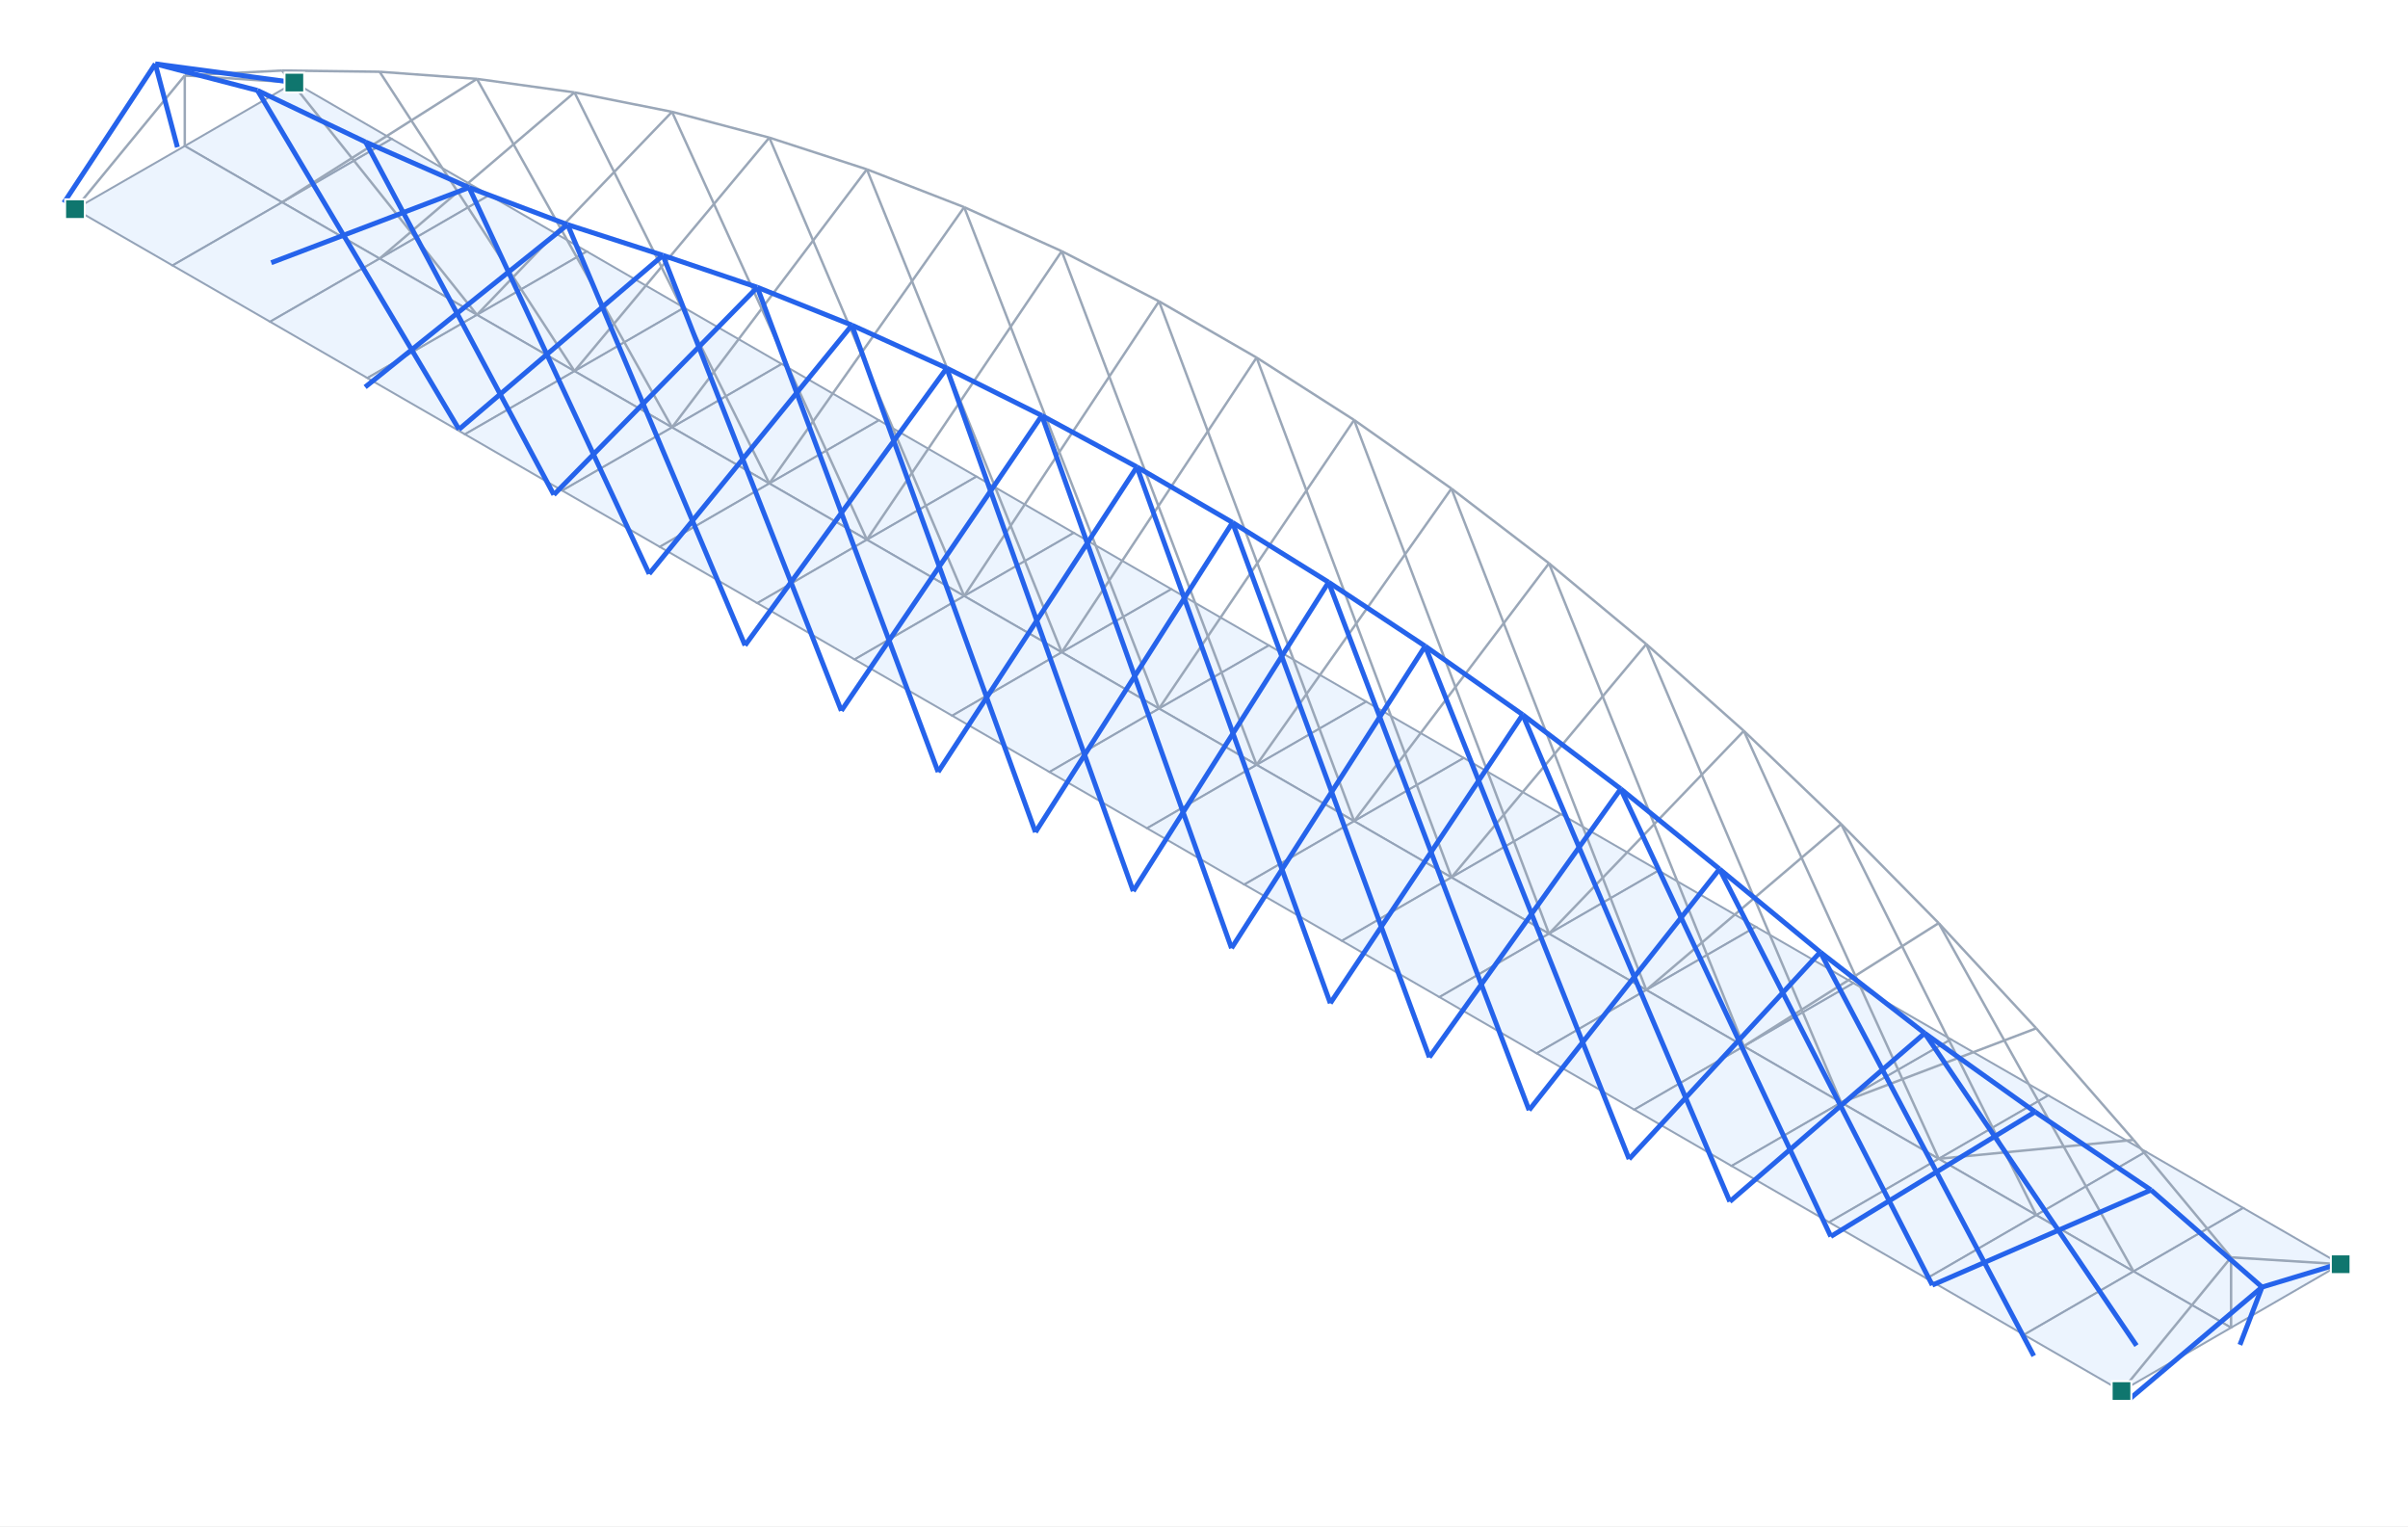
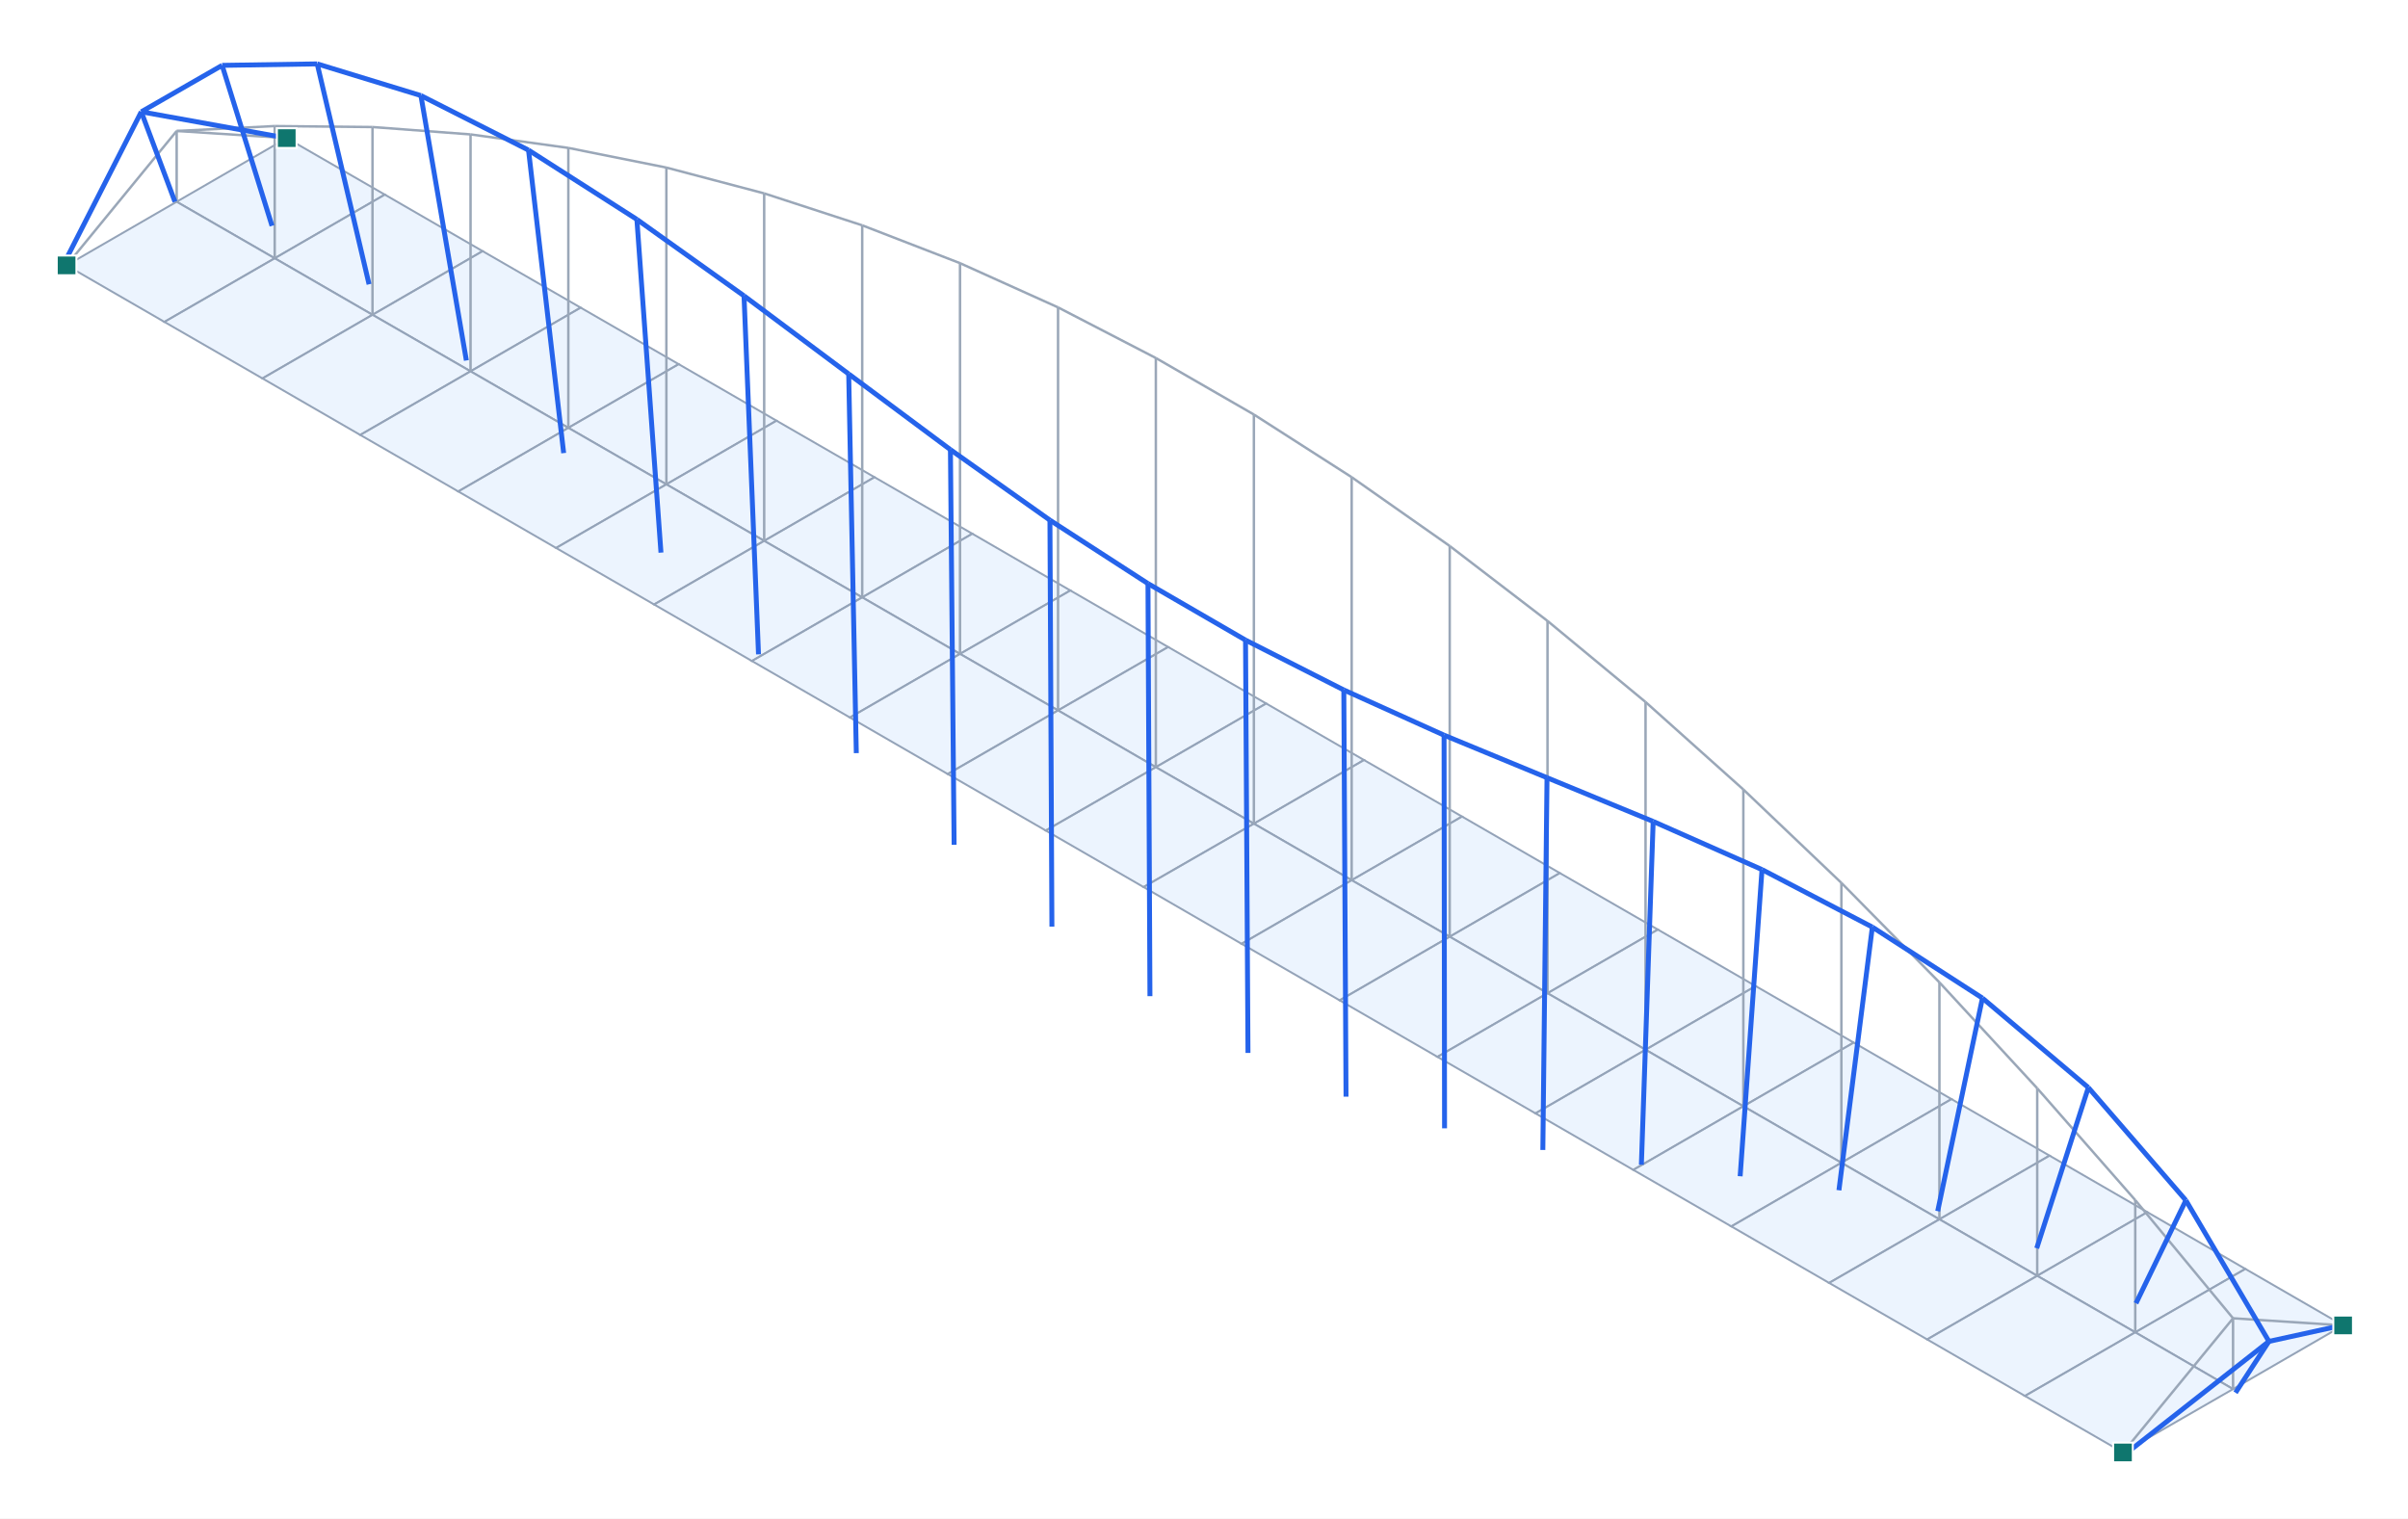
- <svg xmlns="http://www.w3.org/2000/svg" viewBox="0 0 980 621" width="980" height="621">
-   <rect width="980" height="621" fill="#ffffff" />
-   <polygon points="119.8,33.6 159.4,56.5 114.8,82.3 75.2,59.4" fill="#dbeafe" fill-opacity="0.5" stroke="#94a3b8" stroke-width="0.8" />
-   <polygon points="75.2,59.4 114.8,82.3 70.2,108.0 30.5,85.1" fill="#dbeafe" fill-opacity="0.5" stroke="#94a3b8" stroke-width="0.8" />
-   <polygon points="159.4,56.5 199.1,79.4 154.5,105.2 114.8,82.3" fill="#dbeafe" fill-opacity="0.5" stroke="#94a3b8" stroke-width="0.8" />
-   <polygon points="114.8,82.3 154.5,105.2 109.9,130.9 70.2,108.0" fill="#dbeafe" fill-opacity="0.5" stroke="#94a3b8" stroke-width="0.8" />
-   <polygon points="199.1,79.4 238.8,102.3 194.1,128.1 154.5,105.2" fill="#dbeafe" fill-opacity="0.5" stroke="#94a3b8" stroke-width="0.8" />
-   <polygon points="154.5,105.2 194.1,128.1 149.5,153.8 109.9,130.9" fill="#dbeafe" fill-opacity="0.5" stroke="#94a3b8" stroke-width="0.8" />
-   <polygon points="238.8,102.3 278.4,125.2 233.8,151.0 194.1,128.1" fill="#dbeafe" fill-opacity="0.5" stroke="#94a3b8" stroke-width="0.8" />
-   <polygon points="194.1,128.1 233.8,151.0 189.2,176.7 149.5,153.8" fill="#dbeafe" fill-opacity="0.5" stroke="#94a3b8" stroke-width="0.8" />
-   <polygon points="278.4,125.2 318.1,148.1 273.5,173.9 233.8,151.0" fill="#dbeafe" fill-opacity="0.5" stroke="#94a3b8" stroke-width="0.8" />
-   <polygon points="233.8,151.0 273.5,173.9 228.8,199.6 189.2,176.7" fill="#dbeafe" fill-opacity="0.5" stroke="#94a3b8" stroke-width="0.8" />
-   <polygon points="318.1,148.1 357.7,171.0 313.1,196.7 273.5,173.9" fill="#dbeafe" fill-opacity="0.5" stroke="#94a3b8" stroke-width="0.8" />
-   <polygon points="273.5,173.9 313.1,196.7 268.5,222.5 228.8,199.6" fill="#dbeafe" fill-opacity="0.5" stroke="#94a3b8" stroke-width="0.8" />
-   <polygon points="357.7,171.0 397.4,193.9 352.8,219.6 313.1,196.7" fill="#dbeafe" fill-opacity="0.5" stroke="#94a3b8" stroke-width="0.8" />
-   <polygon points="313.1,196.7 352.8,219.6 308.2,245.4 268.5,222.5" fill="#dbeafe" fill-opacity="0.5" stroke="#94a3b8" stroke-width="0.8" />
-   <polygon points="397.4,193.9 437.0,216.8 392.4,242.5 352.8,219.6" fill="#dbeafe" fill-opacity="0.5" stroke="#94a3b8" stroke-width="0.8" />
-   <polygon points="352.8,219.6 392.4,242.5 347.8,268.3 308.2,245.4" fill="#dbeafe" fill-opacity="0.5" stroke="#94a3b8" stroke-width="0.8" />
-   <polygon points="437.0,216.8 476.7,239.7 432.1,265.4 392.4,242.5" fill="#dbeafe" fill-opacity="0.5" stroke="#94a3b8" stroke-width="0.8" />
-   <polygon points="392.4,242.5 432.1,265.4 387.5,291.2 347.8,268.3" fill="#dbeafe" fill-opacity="0.5" stroke="#94a3b8" stroke-width="0.8" />
-   <polygon points="476.7,239.7 516.4,262.6 471.7,288.3 432.1,265.4" fill="#dbeafe" fill-opacity="0.5" stroke="#94a3b8" stroke-width="0.8" />
-   <polygon points="432.1,265.4 471.7,288.3 427.1,314.1 387.5,291.2" fill="#dbeafe" fill-opacity="0.5" stroke="#94a3b8" stroke-width="0.8" />
-   <polygon points="516.4,262.6 556.0,285.5 511.4,311.2 471.7,288.3" fill="#dbeafe" fill-opacity="0.5" stroke="#94a3b8" stroke-width="0.8" />
-   <polygon points="471.7,288.3 511.4,311.2 466.8,337.0 427.1,314.1" fill="#dbeafe" fill-opacity="0.5" stroke="#94a3b8" stroke-width="0.8" />
-   <polygon points="556.0,285.5 595.7,308.4 551.1,334.1 511.4,311.2" fill="#dbeafe" fill-opacity="0.5" stroke="#94a3b8" stroke-width="0.8" />
-   <polygon points="511.4,311.2 551.1,334.1 506.4,359.9 466.8,337.0" fill="#dbeafe" fill-opacity="0.5" stroke="#94a3b8" stroke-width="0.8" />
-   <polygon points="595.7,308.4 635.3,331.3 590.7,357.0 551.1,334.1" fill="#dbeafe" fill-opacity="0.5" stroke="#94a3b8" stroke-width="0.8" />
-   <polygon points="551.1,334.1 590.7,357.0 546.1,382.8 506.4,359.9" fill="#dbeafe" fill-opacity="0.5" stroke="#94a3b8" stroke-width="0.8" />
-   <polygon points="635.3,331.3 675.0,354.2 630.4,379.9 590.7,357.0" fill="#dbeafe" fill-opacity="0.5" stroke="#94a3b8" stroke-width="0.8" />
-   <polygon points="590.7,357.0 630.4,379.9 585.8,405.7 546.1,382.8" fill="#dbeafe" fill-opacity="0.5" stroke="#94a3b8" stroke-width="0.8" />
-   <polygon points="675.0,354.2 714.6,377.1 670.0,402.8 630.4,379.9" fill="#dbeafe" fill-opacity="0.5" stroke="#94a3b8" stroke-width="0.8" />
-   <polygon points="630.4,379.9 670.0,402.8 625.4,428.6 585.8,405.7" fill="#dbeafe" fill-opacity="0.5" stroke="#94a3b8" stroke-width="0.8" />
-   <polygon points="714.6,377.1 754.3,400.0 709.7,425.7 670.0,402.8" fill="#dbeafe" fill-opacity="0.5" stroke="#94a3b8" stroke-width="0.8" />
-   <polygon points="670.0,402.8 709.7,425.7 665.1,451.5 625.4,428.6" fill="#dbeafe" fill-opacity="0.5" stroke="#94a3b8" stroke-width="0.8" />
-   <polygon points="754.3,400.0 794.0,422.9 749.3,448.6 709.7,425.7" fill="#dbeafe" fill-opacity="0.5" stroke="#94a3b8" stroke-width="0.8" />
-   <polygon points="709.7,425.7 749.3,448.6 704.7,474.4 665.1,451.5" fill="#dbeafe" fill-opacity="0.5" stroke="#94a3b8" stroke-width="0.8" />
-   <polygon points="794.0,422.9 833.6,445.7 789.0,471.5 749.3,448.6" fill="#dbeafe" fill-opacity="0.5" stroke="#94a3b8" stroke-width="0.8" />
-   <polygon points="749.3,448.6 789.0,471.5 744.4,497.3 704.7,474.4" fill="#dbeafe" fill-opacity="0.5" stroke="#94a3b8" stroke-width="0.8" />
-   <polygon points="833.6,445.7 873.3,468.6 828.7,494.4 789.0,471.5" fill="#dbeafe" fill-opacity="0.5" stroke="#94a3b8" stroke-width="0.8" />
-   <polygon points="789.0,471.5 828.7,494.4 784.1,520.2 744.4,497.3" fill="#dbeafe" fill-opacity="0.5" stroke="#94a3b8" stroke-width="0.8" />
-   <polygon points="873.3,468.6 912.9,491.5 868.3,517.3 828.7,494.4" fill="#dbeafe" fill-opacity="0.5" stroke="#94a3b8" stroke-width="0.8" />
-   <polygon points="828.7,494.4 868.3,517.3 823.7,543.1 784.1,520.2" fill="#dbeafe" fill-opacity="0.5" stroke="#94a3b8" stroke-width="0.8" />
-   <polygon points="912.9,491.5 952.6,514.4 908.0,540.2 868.3,517.3" fill="#dbeafe" fill-opacity="0.5" stroke="#94a3b8" stroke-width="0.8" />
-   <polygon points="868.3,517.3 908.0,540.2 863.4,566.0 823.7,543.1" fill="#dbeafe" fill-opacity="0.5" stroke="#94a3b8" stroke-width="0.8" />
-   <polyline points="75.2,30.7 114.8,28.7" fill="none" stroke="#9aa7b8" stroke-width="1" />
-   <polyline points="114.8,28.7 154.5,29.2" fill="none" stroke="#9aa7b8" stroke-width="1" />
-   <polyline points="154.5,29.2 194.1,32.1" fill="none" stroke="#9aa7b8" stroke-width="1" />
-   <polyline points="194.1,32.1 233.8,37.6" fill="none" stroke="#9aa7b8" stroke-width="1" />
-   <polyline points="233.8,37.6 273.5,45.5" fill="none" stroke="#9aa7b8" stroke-width="1" />
-   <polyline points="273.5,45.5 313.1,56.0" fill="none" stroke="#9aa7b8" stroke-width="1" />
-   <polyline points="313.1,56.0 352.8,68.9" fill="none" stroke="#9aa7b8" stroke-width="1" />
-   <polyline points="352.8,68.9 392.4,84.3" fill="none" stroke="#9aa7b8" stroke-width="1" />
-   <polyline points="392.4,84.3 432.1,102.2" fill="none" stroke="#9aa7b8" stroke-width="1" />
-   <polyline points="432.1,102.2 471.7,122.6" fill="none" stroke="#9aa7b8" stroke-width="1" />
-   <polyline points="471.7,122.6 511.4,145.5" fill="none" stroke="#9aa7b8" stroke-width="1" />
-   <polyline points="511.4,145.5 551.1,170.9" fill="none" stroke="#9aa7b8" stroke-width="1" />
-   <polyline points="551.1,170.9 590.7,198.8" fill="none" stroke="#9aa7b8" stroke-width="1" />
-   <polyline points="590.7,198.8 630.4,229.2" fill="none" stroke="#9aa7b8" stroke-width="1" />
-   <polyline points="630.4,229.2 670.0,262.1" fill="none" stroke="#9aa7b8" stroke-width="1" />
-   <polyline points="670.0,262.1 709.7,297.4" fill="none" stroke="#9aa7b8" stroke-width="1" />
-   <polyline points="709.7,297.4 749.3,335.3" fill="none" stroke="#9aa7b8" stroke-width="1" />
-   <polyline points="749.3,335.3 789.0,375.6" fill="none" stroke="#9aa7b8" stroke-width="1" />
-   <polyline points="789.0,375.6 828.7,418.4" fill="none" stroke="#9aa7b8" stroke-width="1" />
-   <polyline points="828.7,418.4 868.3,463.8" fill="none" stroke="#9aa7b8" stroke-width="1" />
-   <polyline points="868.3,463.8 908.0,511.6" fill="none" stroke="#9aa7b8" stroke-width="1" />
-   <polyline points="75.2,30.7 119.8,33.6" fill="none" stroke="#9aa7b8" stroke-width="1" />
-   <polyline points="75.2,30.7 30.5,85.1" fill="none" stroke="#9aa7b8" stroke-width="1" />
-   <polyline points="75.2,30.7 75.2,59.4" fill="none" stroke="#9aa7b8" stroke-width="1" />
-   <polyline points="908.0,511.6 952.6,514.4" fill="none" stroke="#9aa7b8" stroke-width="1" />
-   <polyline points="908.0,511.6 863.4,566.0" fill="none" stroke="#9aa7b8" stroke-width="1" />
-   <polyline points="908.0,511.6 908.0,540.2" fill="none" stroke="#9aa7b8" stroke-width="1" />
-   <polyline points="114.8,28.7 194.1,128.1" fill="none" stroke="#9aa7b8" stroke-width="1" />
-   <polyline points="154.5,29.2 233.8,151.0" fill="none" stroke="#9aa7b8" stroke-width="1" />
-   <polyline points="194.1,32.1 114.8,82.3" fill="none" stroke="#9aa7b8" stroke-width="1" />
-   <polyline points="194.1,32.1 273.5,173.9" fill="none" stroke="#9aa7b8" stroke-width="1" />
-   <polyline points="233.8,37.6 154.5,105.2" fill="none" stroke="#9aa7b8" stroke-width="1" />
-   <polyline points="233.8,37.6 313.1,196.7" fill="none" stroke="#9aa7b8" stroke-width="1" />
-   <polyline points="273.5,45.5 194.1,128.1" fill="none" stroke="#9aa7b8" stroke-width="1" />
-   <polyline points="273.5,45.5 352.8,219.6" fill="none" stroke="#9aa7b8" stroke-width="1" />
-   <polyline points="313.1,56.0 233.8,151.0" fill="none" stroke="#9aa7b8" stroke-width="1" />
-   <polyline points="313.1,56.0 392.4,242.5" fill="none" stroke="#9aa7b8" stroke-width="1" />
-   <polyline points="352.8,68.9 273.5,173.9" fill="none" stroke="#9aa7b8" stroke-width="1" />
-   <polyline points="352.8,68.9 432.1,265.4" fill="none" stroke="#9aa7b8" stroke-width="1" />
-   <polyline points="392.4,84.3 313.1,196.7" fill="none" stroke="#9aa7b8" stroke-width="1" />
-   <polyline points="392.4,84.3 471.7,288.3" fill="none" stroke="#9aa7b8" stroke-width="1" />
-   <polyline points="432.1,102.2 352.8,219.6" fill="none" stroke="#9aa7b8" stroke-width="1" />
-   <polyline points="432.1,102.2 511.4,311.2" fill="none" stroke="#9aa7b8" stroke-width="1" />
-   <polyline points="471.7,122.6 392.4,242.5" fill="none" stroke="#9aa7b8" stroke-width="1" />
-   <polyline points="471.7,122.6 551.1,334.1" fill="none" stroke="#9aa7b8" stroke-width="1" />
-   <polyline points="511.4,145.5 432.1,265.4" fill="none" stroke="#9aa7b8" stroke-width="1" />
-   <polyline points="511.4,145.5 590.7,357.0" fill="none" stroke="#9aa7b8" stroke-width="1" />
-   <polyline points="551.1,170.9 471.7,288.3" fill="none" stroke="#9aa7b8" stroke-width="1" />
-   <polyline points="551.1,170.9 630.4,379.9" fill="none" stroke="#9aa7b8" stroke-width="1" />
-   <polyline points="590.7,198.8 511.4,311.2" fill="none" stroke="#9aa7b8" stroke-width="1" />
-   <polyline points="590.7,198.8 670.0,402.8" fill="none" stroke="#9aa7b8" stroke-width="1" />
-   <polyline points="630.4,229.2 551.1,334.1" fill="none" stroke="#9aa7b8" stroke-width="1" />
-   <polyline points="630.4,229.2 709.7,425.7" fill="none" stroke="#9aa7b8" stroke-width="1" />
-   <polyline points="670.0,262.1 590.7,357.0" fill="none" stroke="#9aa7b8" stroke-width="1" />
-   <polyline points="670.0,262.1 749.3,448.6" fill="none" stroke="#9aa7b8" stroke-width="1" />
-   <polyline points="709.7,297.4 630.4,379.9" fill="none" stroke="#9aa7b8" stroke-width="1" />
-   <polyline points="709.7,297.4 789.0,471.5" fill="none" stroke="#9aa7b8" stroke-width="1" />
-   <polyline points="749.3,335.3 670.0,402.8" fill="none" stroke="#9aa7b8" stroke-width="1" />
-   <polyline points="749.3,335.3 828.7,494.4" fill="none" stroke="#9aa7b8" stroke-width="1" />
-   <polyline points="789.0,375.6 709.7,425.7" fill="none" stroke="#9aa7b8" stroke-width="1" />
-   <polyline points="789.0,375.6 868.3,517.3" fill="none" stroke="#9aa7b8" stroke-width="1" />
-   <polyline points="828.7,418.4 749.3,448.6" fill="none" stroke="#9aa7b8" stroke-width="1" />
-   <polyline points="868.3,463.8 789.0,471.5" fill="none" stroke="#9aa7b8" stroke-width="1" />
-   <polyline points="63.2,26.0 104.8,36.8" fill="none" stroke="#2563eb" stroke-width="2" />
-   <polyline points="104.8,36.8 148.8,57.8" fill="none" stroke="#2563eb" stroke-width="2" />
-   <polyline points="148.8,57.8 190.9,76.3" fill="none" stroke="#2563eb" stroke-width="2" />
-   <polyline points="190.9,76.3 231.0,91.4" fill="none" stroke="#2563eb" stroke-width="2" />
-   <polyline points="231.0,91.4 269.8,103.9" fill="none" stroke="#2563eb" stroke-width="2" />
-   <polyline points="269.8,103.9 308.2,116.9" fill="none" stroke="#2563eb" stroke-width="2" />
-   <polyline points="308.2,116.9 346.7,132.3" fill="none" stroke="#2563eb" stroke-width="2" />
-   <polyline points="346.7,132.3 385.3,149.8" fill="none" stroke="#2563eb" stroke-width="2" />
-   <polyline points="385.3,149.8 424.0,169.1" fill="none" stroke="#2563eb" stroke-width="2" />
-   <polyline points="424.0,169.1 462.7,190.0" fill="none" stroke="#2563eb" stroke-width="2" />
-   <polyline points="462.7,190.0 501.6,212.6" fill="none" stroke="#2563eb" stroke-width="2" />
-   <polyline points="501.6,212.6 540.7,236.9" fill="none" stroke="#2563eb" stroke-width="2" />
-   <polyline points="540.7,236.9 580.0,262.9" fill="none" stroke="#2563eb" stroke-width="2" />
-   <polyline points="580.0,262.9 619.7,290.8" fill="none" stroke="#2563eb" stroke-width="2" />
-   <polyline points="619.7,290.8 659.6,321.0" fill="none" stroke="#2563eb" stroke-width="2" />
-   <polyline points="659.6,321.0 699.8,353.6" fill="none" stroke="#2563eb" stroke-width="2" />
-   <polyline points="699.8,353.6 740.8,387.4" fill="none" stroke="#2563eb" stroke-width="2" />
-   <polyline points="740.8,387.4 783.3,420.4" fill="none" stroke="#2563eb" stroke-width="2" />
-   <polyline points="783.3,420.4 828.2,452.4" fill="none" stroke="#2563eb" stroke-width="2" />
-   <polyline points="828.2,452.4 875.4,484.2" fill="none" stroke="#2563eb" stroke-width="2" />
-   <polyline points="875.4,484.2 920.6,523.7" fill="none" stroke="#2563eb" stroke-width="2" />
-   <polyline points="63.2,26.0 119.8,33.6" fill="none" stroke="#2563eb" stroke-width="2" />
-   <polyline points="63.2,26.0 26.0,82.5" fill="none" stroke="#2563eb" stroke-width="2" />
-   <polyline points="63.2,26.0 72.2,59.9" fill="none" stroke="#2563eb" stroke-width="2" />
-   <polyline points="920.6,523.7 954.0,513.6" fill="none" stroke="#2563eb" stroke-width="2" />
-   <polyline points="920.6,523.7 866.5,569.4" fill="none" stroke="#2563eb" stroke-width="2" />
-   <polyline points="920.6,523.7 911.6,547.2" fill="none" stroke="#2563eb" stroke-width="2" />
-   <polyline points="104.8,36.8 186.8,174.7" fill="none" stroke="#2563eb" stroke-width="2" />
-   <polyline points="148.8,57.8 225.4,201.3" fill="none" stroke="#2563eb" stroke-width="2" />
-   <polyline points="190.9,76.3 110.4,106.9" fill="none" stroke="#2563eb" stroke-width="2" />
-   <polyline points="190.9,76.3 264.2,233.5" fill="none" stroke="#2563eb" stroke-width="2" />
-   <polyline points="231.0,91.4 148.6,157.5" fill="none" stroke="#2563eb" stroke-width="2" />
-   <polyline points="231.0,91.4 303.2,262.6" fill="none" stroke="#2563eb" stroke-width="2" />
-   <polyline points="269.8,103.9 186.8,174.7" fill="none" stroke="#2563eb" stroke-width="2" />
-   <polyline points="269.8,103.9 342.4,289.2" fill="none" stroke="#2563eb" stroke-width="2" />
-   <polyline points="308.2,116.9 225.4,201.3" fill="none" stroke="#2563eb" stroke-width="2" />
-   <polyline points="308.2,116.9 381.8,314.1" fill="none" stroke="#2563eb" stroke-width="2" />
-   <polyline points="346.7,132.3 264.2,233.5" fill="none" stroke="#2563eb" stroke-width="2" />
-   <polyline points="346.7,132.3 421.4,338.6" fill="none" stroke="#2563eb" stroke-width="2" />
-   <polyline points="385.3,149.8 303.2,262.6" fill="none" stroke="#2563eb" stroke-width="2" />
-   <polyline points="385.3,149.8 461.2,362.6" fill="none" stroke="#2563eb" stroke-width="2" />
-   <polyline points="424.0,169.1 342.4,289.2" fill="none" stroke="#2563eb" stroke-width="2" />
-   <polyline points="424.0,169.1 501.2,385.8" fill="none" stroke="#2563eb" stroke-width="2" />
-   <polyline points="462.7,190.0 381.8,314.1" fill="none" stroke="#2563eb" stroke-width="2" />
-   <polyline points="462.7,190.0 541.4,408.2" fill="none" stroke="#2563eb" stroke-width="2" />
-   <polyline points="501.6,212.6 421.4,338.6" fill="none" stroke="#2563eb" stroke-width="2" />
-   <polyline points="501.6,212.6 581.7,430.2" fill="none" stroke="#2563eb" stroke-width="2" />
-   <polyline points="540.7,236.9 461.2,362.6" fill="none" stroke="#2563eb" stroke-width="2" />
-   <polyline points="540.7,236.9 622.3,451.7" fill="none" stroke="#2563eb" stroke-width="2" />
-   <polyline points="580.0,262.9 501.2,385.8" fill="none" stroke="#2563eb" stroke-width="2" />
-   <polyline points="580.0,262.9 663.0,471.6" fill="none" stroke="#2563eb" stroke-width="2" />
-   <polyline points="619.7,290.8 541.4,408.2" fill="none" stroke="#2563eb" stroke-width="2" />
-   <polyline points="619.7,290.8 704.0,488.9" fill="none" stroke="#2563eb" stroke-width="2" />
-   <polyline points="659.6,321.0 581.7,430.2" fill="none" stroke="#2563eb" stroke-width="2" />
-   <polyline points="659.6,321.0 745.1,503.1" fill="none" stroke="#2563eb" stroke-width="2" />
-   <polyline points="699.8,353.6 622.3,451.7" fill="none" stroke="#2563eb" stroke-width="2" />
-   <polyline points="699.8,353.6 786.4,522.9" fill="none" stroke="#2563eb" stroke-width="2" />
-   <polyline points="740.8,387.4 663.0,471.6" fill="none" stroke="#2563eb" stroke-width="2" />
-   <polyline points="740.8,387.4 827.7,551.7" fill="none" stroke="#2563eb" stroke-width="2" />
-   <polyline points="783.3,420.4 704.0,488.9" fill="none" stroke="#2563eb" stroke-width="2" />
-   <polyline points="783.3,420.4 869.5,547.5" fill="none" stroke="#2563eb" stroke-width="2" />
-   <polyline points="828.2,452.4 745.1,503.1" fill="none" stroke="#2563eb" stroke-width="2" />
-   <polyline points="875.4,484.2 786.4,522.9" fill="none" stroke="#2563eb" stroke-width="2" />
-   <rect x="115.8" y="29.6" width="8" height="8" fill="#0f766e" stroke="#fff" stroke-width="0.8" />
-   <rect x="26.5" y="81.1" width="8" height="8" fill="#0f766e" stroke="#fff" stroke-width="0.8" />
-   <rect x="948.6" y="510.4" width="8" height="8" fill="#0f766e" stroke="#fff" stroke-width="0.8" />
-   <rect x="859.4" y="562.0" width="8" height="8" fill="#0f766e" stroke="#fff" stroke-width="0.8" />
+ <svg xmlns="http://www.w3.org/2000/svg" viewBox="0 0 980 618" width="980" height="618">
+   <rect width="980" height="618" fill="#ffffff" />
+   <polygon points="116.7,56.2 156.6,79.2 111.8,105.1 71.9,82.1" fill="#dbeafe" fill-opacity="0.5" stroke="#94a3b8" stroke-width="0.8" />
+   <polygon points="71.9,82.1 111.8,105.1 66.9,131.0 27.1,108.0" fill="#dbeafe" fill-opacity="0.5" stroke="#94a3b8" stroke-width="0.8" />
+   <polygon points="156.6,79.2 196.4,102.2 151.6,128.1 111.8,105.1" fill="#dbeafe" fill-opacity="0.5" stroke="#94a3b8" stroke-width="0.8" />
+   <polygon points="111.8,105.1 151.6,128.1 106.8,154.0 66.9,131.0" fill="#dbeafe" fill-opacity="0.5" stroke="#94a3b8" stroke-width="0.8" />
+   <polygon points="196.4,102.2 236.3,125.2 191.5,151.1 151.6,128.1" fill="#dbeafe" fill-opacity="0.5" stroke="#94a3b8" stroke-width="0.8" />
+   <polygon points="151.6,128.1 191.5,151.1 146.6,177.0 106.8,154.0" fill="#dbeafe" fill-opacity="0.5" stroke="#94a3b8" stroke-width="0.8" />
+   <polygon points="236.3,125.2 276.2,148.2 231.3,174.1 191.5,151.1" fill="#dbeafe" fill-opacity="0.5" stroke="#94a3b8" stroke-width="0.8" />
+   <polygon points="191.5,151.1 231.3,174.1 186.5,200.0 146.6,177.0" fill="#dbeafe" fill-opacity="0.5" stroke="#94a3b8" stroke-width="0.8" />
+   <polygon points="276.2,148.2 316.0,171.2 271.2,197.1 231.3,174.1" fill="#dbeafe" fill-opacity="0.5" stroke="#94a3b8" stroke-width="0.8" />
+   <polygon points="231.3,174.1 271.2,197.1 226.3,223.0 186.5,200.0" fill="#dbeafe" fill-opacity="0.5" stroke="#94a3b8" stroke-width="0.8" />
+   <polygon points="316.0,171.2 355.9,194.2 311.0,220.1 271.2,197.1" fill="#dbeafe" fill-opacity="0.5" stroke="#94a3b8" stroke-width="0.8" />
+   <polygon points="271.2,197.1 311.0,220.1 266.2,246.0 226.3,223.0" fill="#dbeafe" fill-opacity="0.5" stroke="#94a3b8" stroke-width="0.8" />
+   <polygon points="355.9,194.2 395.7,217.2 350.9,243.1 311.0,220.1" fill="#dbeafe" fill-opacity="0.5" stroke="#94a3b8" stroke-width="0.8" />
+   <polygon points="311.0,220.1 350.9,243.1 306.0,269.0 266.2,246.0" fill="#dbeafe" fill-opacity="0.5" stroke="#94a3b8" stroke-width="0.8" />
+   <polygon points="395.7,217.2 435.6,240.3 390.7,266.1 350.9,243.1" fill="#dbeafe" fill-opacity="0.5" stroke="#94a3b8" stroke-width="0.8" />
+   <polygon points="350.9,243.1 390.7,266.1 345.9,292.0 306.0,269.0" fill="#dbeafe" fill-opacity="0.5" stroke="#94a3b8" stroke-width="0.8" />
+   <polygon points="435.6,240.3 475.4,263.3 430.6,289.1 390.7,266.1" fill="#dbeafe" fill-opacity="0.5" stroke="#94a3b8" stroke-width="0.8" />
+   <polygon points="390.7,266.1 430.6,289.1 385.7,315.0 345.9,292.0" fill="#dbeafe" fill-opacity="0.5" stroke="#94a3b8" stroke-width="0.8" />
+   <polygon points="475.4,263.3 515.3,286.3 470.4,312.2 430.6,289.1" fill="#dbeafe" fill-opacity="0.5" stroke="#94a3b8" stroke-width="0.8" />
+   <polygon points="430.6,289.1 470.4,312.2 425.6,338.0 385.7,315.0" fill="#dbeafe" fill-opacity="0.5" stroke="#94a3b8" stroke-width="0.8" />
+   <polygon points="515.3,286.3 555.1,309.3 510.3,335.2 470.4,312.2" fill="#dbeafe" fill-opacity="0.5" stroke="#94a3b8" stroke-width="0.8" />
+   <polygon points="470.4,312.2 510.3,335.2 465.4,361.0 425.6,338.0" fill="#dbeafe" fill-opacity="0.5" stroke="#94a3b8" stroke-width="0.8" />
+   <polygon points="555.1,309.3 595.0,332.3 550.1,358.2 510.3,335.2" fill="#dbeafe" fill-opacity="0.5" stroke="#94a3b8" stroke-width="0.8" />
+   <polygon points="510.3,335.2 550.1,358.2 505.3,384.1 465.4,361.0" fill="#dbeafe" fill-opacity="0.5" stroke="#94a3b8" stroke-width="0.8" />
+   <polygon points="595.0,332.3 634.8,355.3 590.0,381.2 550.1,358.2" fill="#dbeafe" fill-opacity="0.5" stroke="#94a3b8" stroke-width="0.8" />
+   <polygon points="550.1,358.2 590.0,381.2 545.2,407.1 505.3,384.1" fill="#dbeafe" fill-opacity="0.5" stroke="#94a3b8" stroke-width="0.8" />
+   <polygon points="634.8,355.3 674.7,378.3 629.8,404.2 590.0,381.2" fill="#dbeafe" fill-opacity="0.5" stroke="#94a3b8" stroke-width="0.8" />
+   <polygon points="590.0,381.2 629.8,404.2 585.0,430.1 545.2,407.1" fill="#dbeafe" fill-opacity="0.5" stroke="#94a3b8" stroke-width="0.8" />
+   <polygon points="674.7,378.3 714.5,401.3 669.7,427.2 629.8,404.2" fill="#dbeafe" fill-opacity="0.5" stroke="#94a3b8" stroke-width="0.8" />
+   <polygon points="629.8,404.2 669.7,427.2 624.9,453.1 585.0,430.1" fill="#dbeafe" fill-opacity="0.5" stroke="#94a3b8" stroke-width="0.8" />
+   <polygon points="714.5,401.3 754.4,424.3 709.5,450.2 669.7,427.2" fill="#dbeafe" fill-opacity="0.5" stroke="#94a3b8" stroke-width="0.8" />
+   <polygon points="669.7,427.2 709.5,450.2 664.7,476.1 624.9,453.1" fill="#dbeafe" fill-opacity="0.5" stroke="#94a3b8" stroke-width="0.8" />
+   <polygon points="754.4,424.3 794.2,447.3 749.4,473.2 709.5,450.2" fill="#dbeafe" fill-opacity="0.5" stroke="#94a3b8" stroke-width="0.8" />
+   <polygon points="709.5,450.2 749.4,473.2 704.6,499.1 664.7,476.1" fill="#dbeafe" fill-opacity="0.5" stroke="#94a3b8" stroke-width="0.8" />
+   <polygon points="794.2,447.3 834.1,470.3 789.3,496.2 749.4,473.2" fill="#dbeafe" fill-opacity="0.5" stroke="#94a3b8" stroke-width="0.8" />
+   <polygon points="749.4,473.2 789.3,496.2 744.4,522.1 704.6,499.1" fill="#dbeafe" fill-opacity="0.5" stroke="#94a3b8" stroke-width="0.8" />
+   <polygon points="834.1,470.3 873.9,493.3 829.1,519.2 789.3,496.2" fill="#dbeafe" fill-opacity="0.5" stroke="#94a3b8" stroke-width="0.8" />
+   <polygon points="789.3,496.2 829.1,519.2 784.3,545.1 744.4,522.1" fill="#dbeafe" fill-opacity="0.5" stroke="#94a3b8" stroke-width="0.8" />
+   <polygon points="873.9,493.3 913.8,516.4 869.0,542.2 829.1,519.2" fill="#dbeafe" fill-opacity="0.5" stroke="#94a3b8" stroke-width="0.8" />
+   <polygon points="829.1,519.2 869.0,542.2 824.1,568.1 784.3,545.1" fill="#dbeafe" fill-opacity="0.5" stroke="#94a3b8" stroke-width="0.8" />
+   <polygon points="913.8,516.4 953.6,539.4 908.8,565.3 869.0,542.2" fill="#dbeafe" fill-opacity="0.5" stroke="#94a3b8" stroke-width="0.8" />
+   <polygon points="869.0,542.2 908.8,565.3 864.0,591.1 824.1,568.1" fill="#dbeafe" fill-opacity="0.5" stroke="#94a3b8" stroke-width="0.8" />
+   <polyline points="71.9,53.3 111.8,51.3" fill="none" stroke="#9aa7b8" stroke-width="1" />
+   <polyline points="111.8,51.3 151.6,51.7" fill="none" stroke="#9aa7b8" stroke-width="1" />
+   <polyline points="151.6,51.7 191.5,54.7" fill="none" stroke="#9aa7b8" stroke-width="1" />
+   <polyline points="191.5,54.7 231.3,60.2" fill="none" stroke="#9aa7b8" stroke-width="1" />
+   <polyline points="231.3,60.2 271.2,68.2" fill="none" stroke="#9aa7b8" stroke-width="1" />
+   <polyline points="271.2,68.2 311.0,78.7" fill="none" stroke="#9aa7b8" stroke-width="1" />
+   <polyline points="311.0,78.7 350.9,91.7" fill="none" stroke="#9aa7b8" stroke-width="1" />
+   <polyline points="350.9,91.7 390.7,107.1" fill="none" stroke="#9aa7b8" stroke-width="1" />
+   <polyline points="390.7,107.1 430.6,125.1" fill="none" stroke="#9aa7b8" stroke-width="1" />
+   <polyline points="430.6,125.1 470.4,145.7" fill="none" stroke="#9aa7b8" stroke-width="1" />
+   <polyline points="470.4,145.7 510.3,168.7" fill="none" stroke="#9aa7b8" stroke-width="1" />
+   <polyline points="510.3,168.7 550.1,194.2" fill="none" stroke="#9aa7b8" stroke-width="1" />
+   <polyline points="550.1,194.2 590.0,222.2" fill="none" stroke="#9aa7b8" stroke-width="1" />
+   <polyline points="590.0,222.2 629.8,252.7" fill="none" stroke="#9aa7b8" stroke-width="1" />
+   <polyline points="629.8,252.7 669.7,285.7" fill="none" stroke="#9aa7b8" stroke-width="1" />
+   <polyline points="669.7,285.7 709.5,321.3" fill="none" stroke="#9aa7b8" stroke-width="1" />
+   <polyline points="709.5,321.3 749.4,359.3" fill="none" stroke="#9aa7b8" stroke-width="1" />
+   <polyline points="749.4,359.3 789.3,399.8" fill="none" stroke="#9aa7b8" stroke-width="1" />
+   <polyline points="789.3,399.8 829.1,442.9" fill="none" stroke="#9aa7b8" stroke-width="1" />
+   <polyline points="829.1,442.9 869.0,488.4" fill="none" stroke="#9aa7b8" stroke-width="1" />
+   <polyline points="869.0,488.4 908.8,536.5" fill="none" stroke="#9aa7b8" stroke-width="1" />
+   <polyline points="71.9,53.3 116.7,56.2" fill="none" stroke="#9aa7b8" stroke-width="1" />
+   <polyline points="71.9,53.3 27.1,108.0" fill="none" stroke="#9aa7b8" stroke-width="1" />
+   <polyline points="71.9,53.3 71.9,82.1" fill="none" stroke="#9aa7b8" stroke-width="1" />
+   <polyline points="908.8,536.5 953.6,539.4" fill="none" stroke="#9aa7b8" stroke-width="1" />
+   <polyline points="908.8,536.5 864.0,591.1" fill="none" stroke="#9aa7b8" stroke-width="1" />
+   <polyline points="908.8,536.5 908.8,565.3" fill="none" stroke="#9aa7b8" stroke-width="1" />
+   <polyline points="111.8,51.3 111.8,105.1" fill="none" stroke="#9aa7b8" stroke-width="1" />
+   <polyline points="151.6,51.7 151.6,128.1" fill="none" stroke="#9aa7b8" stroke-width="1" />
+   <polyline points="191.5,54.7 191.5,151.1" fill="none" stroke="#9aa7b8" stroke-width="1" />
+   <polyline points="231.3,60.2 231.3,174.1" fill="none" stroke="#9aa7b8" stroke-width="1" />
+   <polyline points="271.2,68.2 271.2,197.1" fill="none" stroke="#9aa7b8" stroke-width="1" />
+   <polyline points="311.0,78.7 311.0,220.1" fill="none" stroke="#9aa7b8" stroke-width="1" />
+   <polyline points="350.9,91.7 350.9,243.1" fill="none" stroke="#9aa7b8" stroke-width="1" />
+   <polyline points="390.7,107.1 390.7,266.1" fill="none" stroke="#9aa7b8" stroke-width="1" />
+   <polyline points="430.6,125.1 430.6,289.1" fill="none" stroke="#9aa7b8" stroke-width="1" />
+   <polyline points="470.4,145.7 470.4,312.2" fill="none" stroke="#9aa7b8" stroke-width="1" />
+   <polyline points="510.3,168.7 510.3,335.2" fill="none" stroke="#9aa7b8" stroke-width="1" />
+   <polyline points="550.1,194.2 550.1,358.2" fill="none" stroke="#9aa7b8" stroke-width="1" />
+   <polyline points="590.0,222.2 590.0,381.2" fill="none" stroke="#9aa7b8" stroke-width="1" />
+   <polyline points="629.8,252.7 629.8,404.2" fill="none" stroke="#9aa7b8" stroke-width="1" />
+   <polyline points="669.7,285.7 669.7,427.2" fill="none" stroke="#9aa7b8" stroke-width="1" />
+   <polyline points="709.5,321.3 709.5,450.2" fill="none" stroke="#9aa7b8" stroke-width="1" />
+   <polyline points="749.4,359.3 749.4,473.2" fill="none" stroke="#9aa7b8" stroke-width="1" />
+   <polyline points="789.3,399.8 789.3,496.2" fill="none" stroke="#9aa7b8" stroke-width="1" />
+   <polyline points="829.1,442.9 829.1,519.2" fill="none" stroke="#9aa7b8" stroke-width="1" />
+   <polyline points="869.0,488.4 869.0,542.2" fill="none" stroke="#9aa7b8" stroke-width="1" />
+   <polyline points="57.5,45.5 90.4,26.6" fill="none" stroke="#2563eb" stroke-width="2" />
+   <polyline points="90.4,26.6 129.1,26.0" fill="none" stroke="#2563eb" stroke-width="2" />
+   <polyline points="129.1,26.0 171.3,38.9" fill="none" stroke="#2563eb" stroke-width="2" />
+   <polyline points="171.3,38.9 215.1,61.1" fill="none" stroke="#2563eb" stroke-width="2" />
+   <polyline points="215.1,61.1 259.2,89.3" fill="none" stroke="#2563eb" stroke-width="2" />
+   <polyline points="259.2,89.3 302.8,120.4" fill="none" stroke="#2563eb" stroke-width="2" />
+   <polyline points="302.8,120.4 345.4,152.2" fill="none" stroke="#2563eb" stroke-width="2" />
+   <polyline points="345.4,152.2 386.8,183.0" fill="none" stroke="#2563eb" stroke-width="2" />
+   <polyline points="386.8,183.0 427.3,211.7" fill="none" stroke="#2563eb" stroke-width="2" />
+   <polyline points="427.3,211.7 467.2,237.5" fill="none" stroke="#2563eb" stroke-width="2" />
+   <polyline points="467.2,237.5 506.9,260.5" fill="none" stroke="#2563eb" stroke-width="2" />
+   <polyline points="506.9,260.5 546.9,280.8" fill="none" stroke="#2563eb" stroke-width="2" />
+   <polyline points="546.9,280.8 587.7,299.2" fill="none" stroke="#2563eb" stroke-width="2" />
+   <polyline points="587.7,299.2 629.6,316.5" fill="none" stroke="#2563eb" stroke-width="2" />
+   <polyline points="629.6,316.5 672.8,334.3" fill="none" stroke="#2563eb" stroke-width="2" />
+   <polyline points="672.8,334.3 717.1,353.9" fill="none" stroke="#2563eb" stroke-width="2" />
+   <polyline points="717.1,353.9 762.0,377.3" fill="none" stroke="#2563eb" stroke-width="2" />
+   <polyline points="762.0,377.3 806.8,406.2" fill="none" stroke="#2563eb" stroke-width="2" />
+   <polyline points="806.8,406.2 849.9,442.6" fill="none" stroke="#2563eb" stroke-width="2" />
+   <polyline points="849.9,442.6 889.6,488.5" fill="none" stroke="#2563eb" stroke-width="2" />
+   <polyline points="889.6,488.5 923.4,545.9" fill="none" stroke="#2563eb" stroke-width="2" />
+   <polyline points="57.5,45.5 116.7,56.2" fill="none" stroke="#2563eb" stroke-width="2" />
+   <polyline points="57.5,45.5 26.0,107.3" fill="none" stroke="#2563eb" stroke-width="2" />
+   <polyline points="57.5,45.5 71.2,82.1" fill="none" stroke="#2563eb" stroke-width="2" />
+   <polyline points="923.4,545.9 954.0,539.2" fill="none" stroke="#2563eb" stroke-width="2" />
+   <polyline points="923.4,545.9 864.8,591.9" fill="none" stroke="#2563eb" stroke-width="2" />
+   <polyline points="923.4,545.9 909.8,566.8" fill="none" stroke="#2563eb" stroke-width="2" />
+   <polyline points="90.4,26.6 110.7,91.9" fill="none" stroke="#2563eb" stroke-width="2" />
+   <polyline points="129.1,26.0 150.2,115.7" fill="none" stroke="#2563eb" stroke-width="2" />
+   <polyline points="171.3,38.9 189.8,146.7" fill="none" stroke="#2563eb" stroke-width="2" />
+   <polyline points="215.1,61.1 229.4,184.4" fill="none" stroke="#2563eb" stroke-width="2" />
+   <polyline points="259.2,89.3 269.0,224.9" fill="none" stroke="#2563eb" stroke-width="2" />
+   <polyline points="302.8,120.4 308.7,266.3" fill="none" stroke="#2563eb" stroke-width="2" />
+   <polyline points="345.4,152.2 348.5,306.5" fill="none" stroke="#2563eb" stroke-width="2" />
+   <polyline points="386.8,183.0 388.3,343.8" fill="none" stroke="#2563eb" stroke-width="2" />
+   <polyline points="427.3,211.7 428.1,377.1" fill="none" stroke="#2563eb" stroke-width="2" />
+   <polyline points="467.2,237.5 468.0,405.4" fill="none" stroke="#2563eb" stroke-width="2" />
+   <polyline points="506.9,260.5 507.9,428.5" fill="none" stroke="#2563eb" stroke-width="2" />
+   <polyline points="546.9,280.8 547.8,446.3" fill="none" stroke="#2563eb" stroke-width="2" />
+   <polyline points="587.7,299.2 587.9,459.2" fill="none" stroke="#2563eb" stroke-width="2" />
+   <polyline points="629.6,316.5 627.9,468.0" fill="none" stroke="#2563eb" stroke-width="2" />
+   <polyline points="672.8,334.3 668.0,474.0" fill="none" stroke="#2563eb" stroke-width="2" />
+   <polyline points="717.1,353.9 708.2,478.7" fill="none" stroke="#2563eb" stroke-width="2" />
+   <polyline points="762.0,377.3 748.4,484.4" fill="none" stroke="#2563eb" stroke-width="2" />
+   <polyline points="806.8,406.2 788.6,492.9" fill="none" stroke="#2563eb" stroke-width="2" />
+   <polyline points="849.9,442.6 828.9,508.0" fill="none" stroke="#2563eb" stroke-width="2" />
+   <polyline points="889.6,488.5 869.3,530.4" fill="none" stroke="#2563eb" stroke-width="2" />
+   <rect x="112.7" y="52.2" width="8" height="8" fill="#0f766e" stroke="#fff" stroke-width="0.8" />
+   <rect x="23.1" y="104.0" width="8" height="8" fill="#0f766e" stroke="#fff" stroke-width="0.8" />
+   <rect x="949.6" y="535.4" width="8" height="8" fill="#0f766e" stroke="#fff" stroke-width="0.8" />
+   <rect x="860.0" y="587.1" width="8" height="8" fill="#0f766e" stroke="#fff" stroke-width="0.8" />
</svg>
